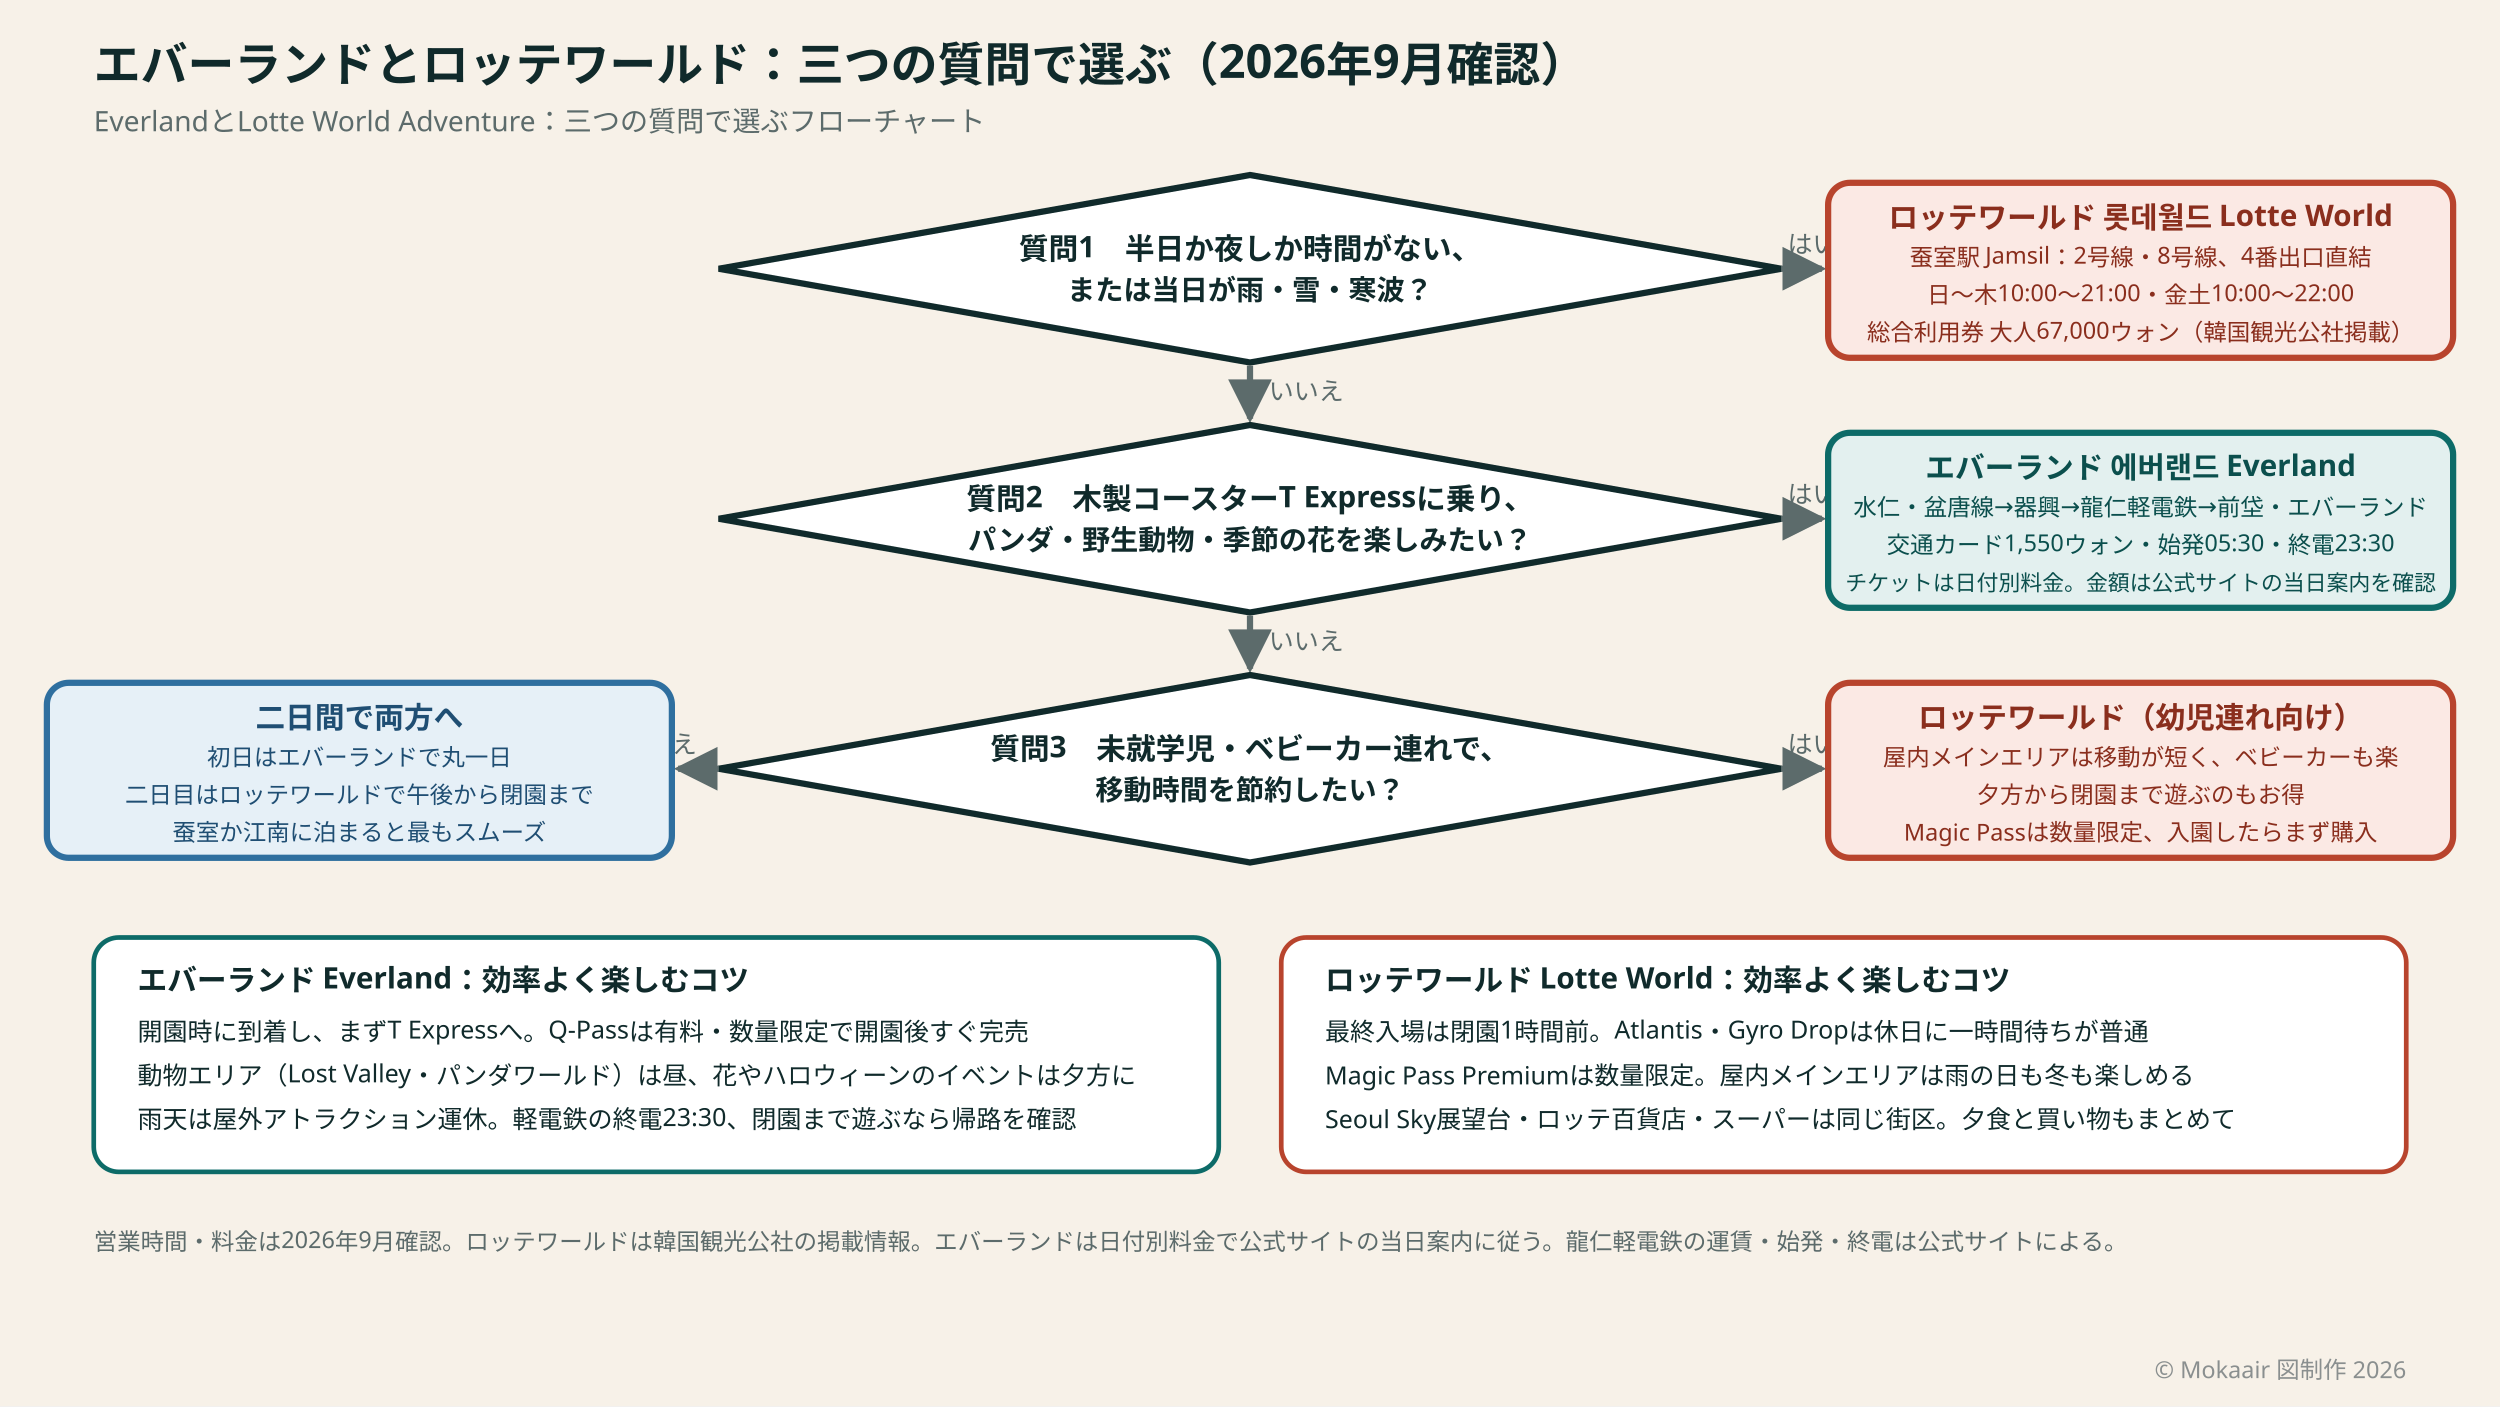
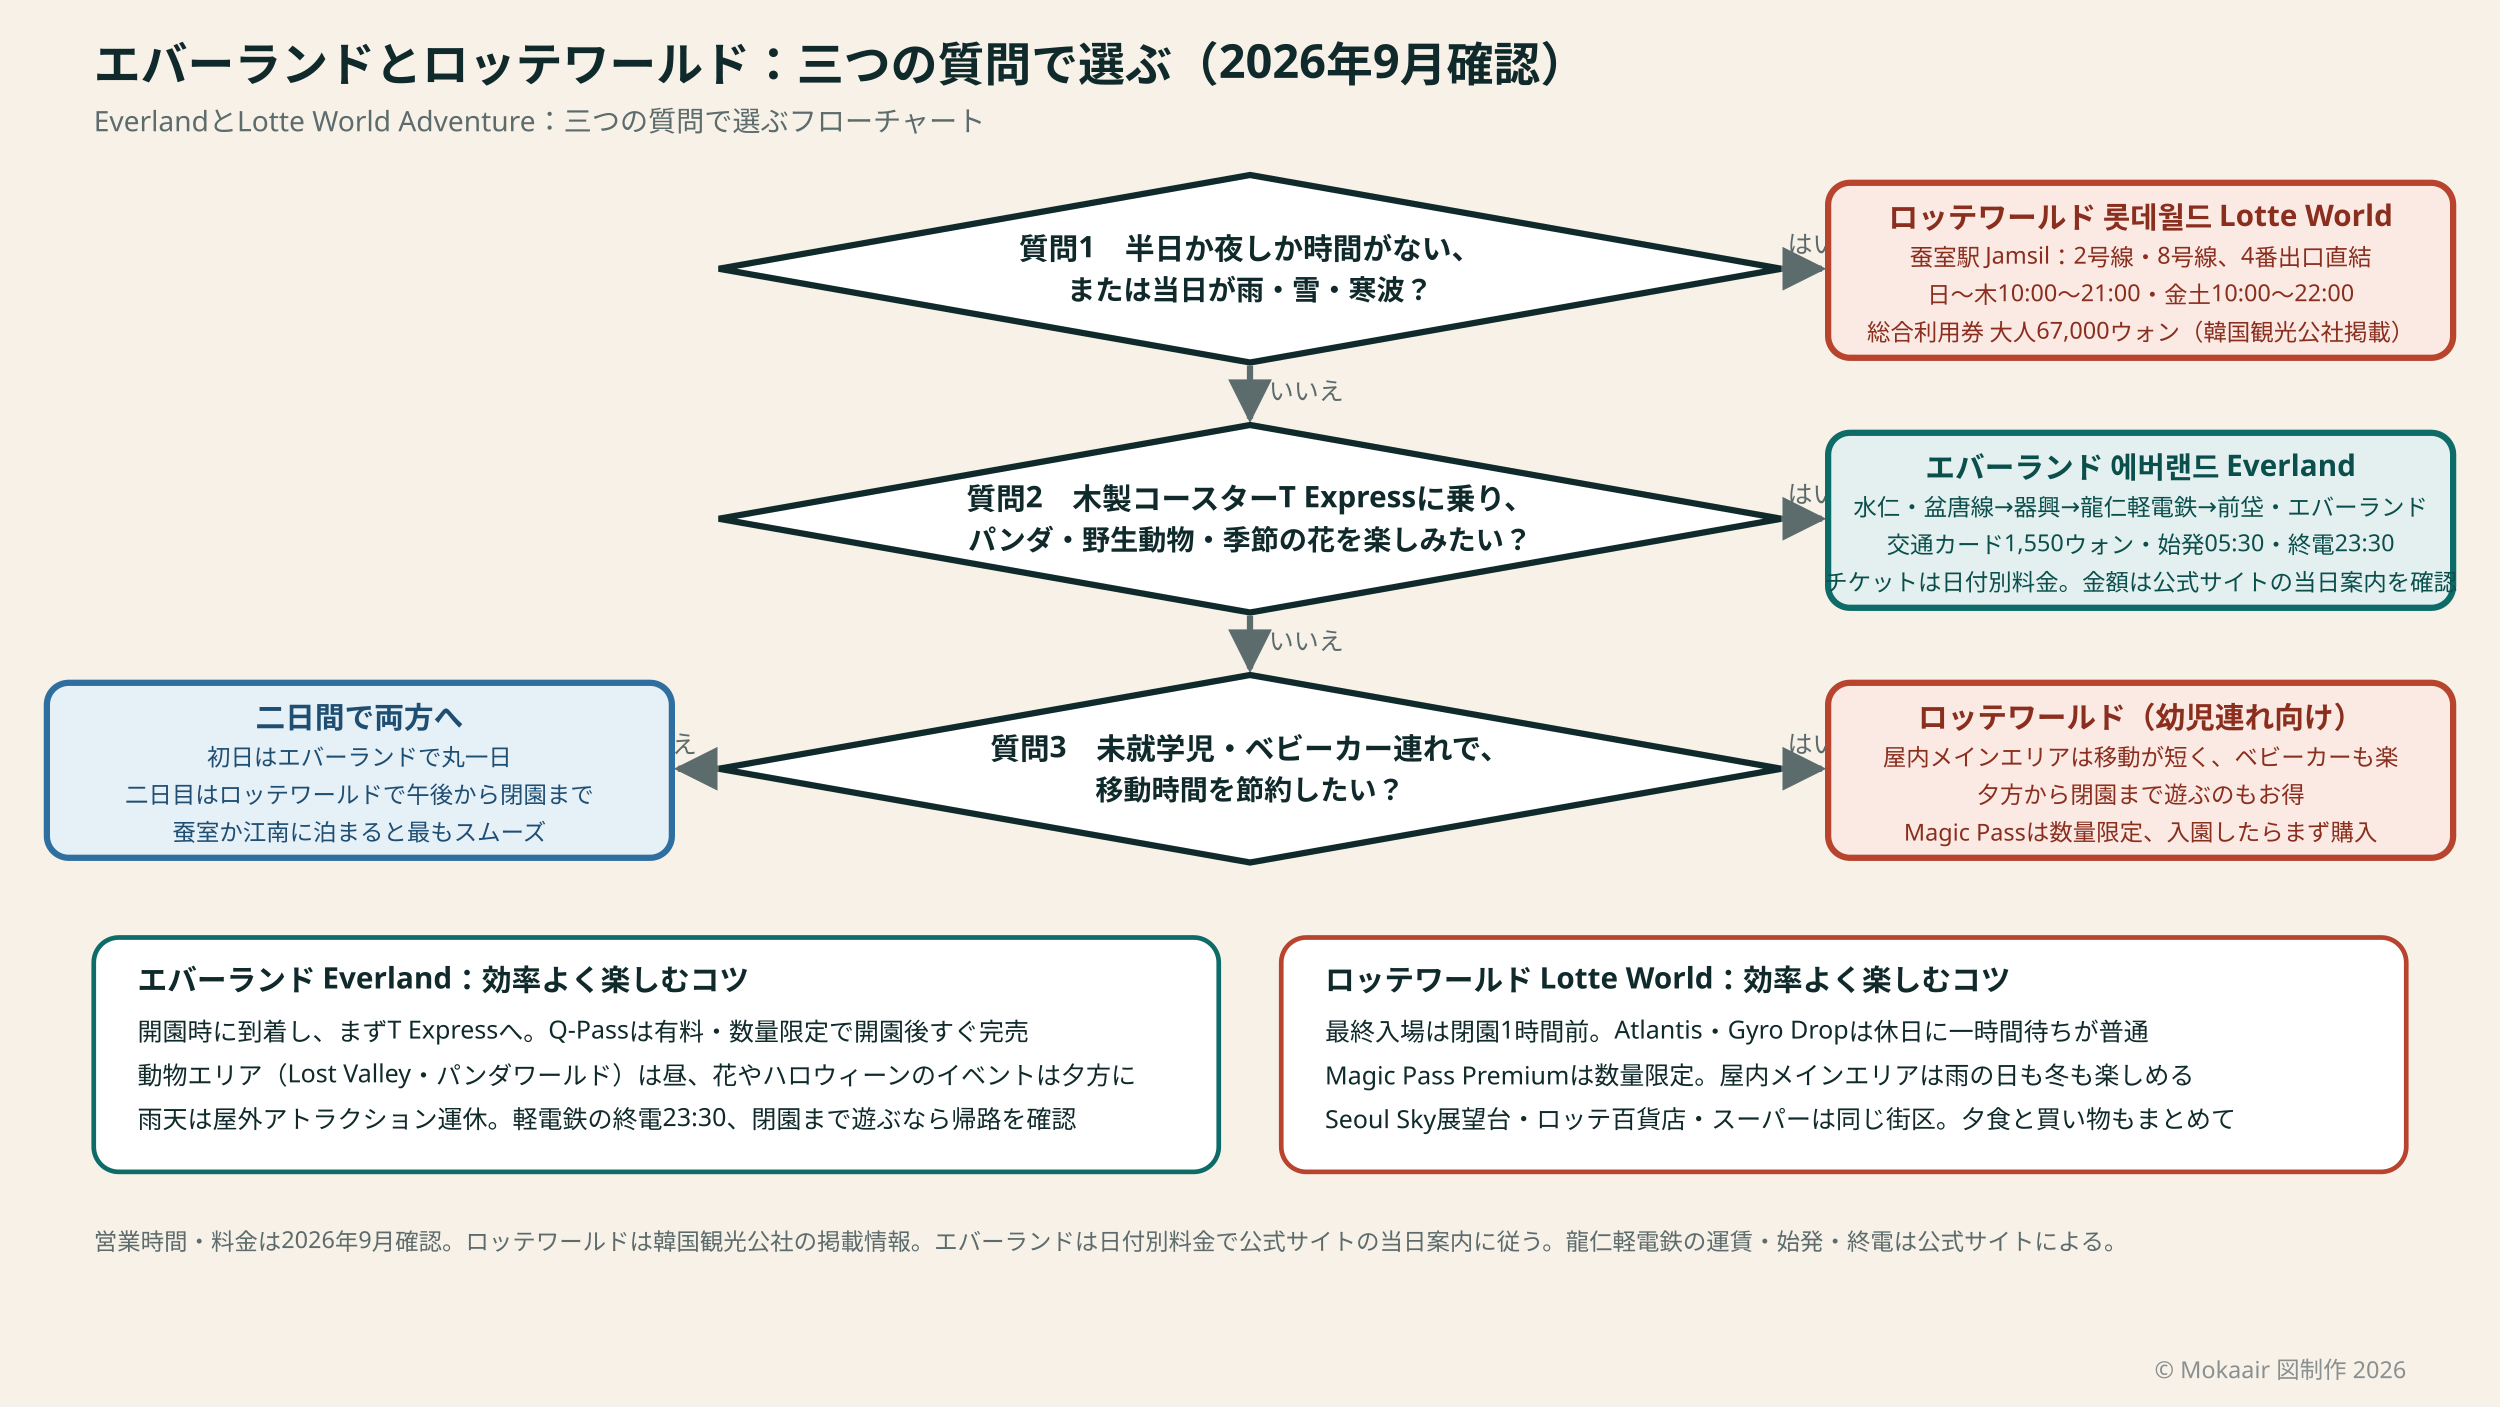
<svg xmlns="http://www.w3.org/2000/svg" viewBox="0 0 1600 900" width="1600" height="900" role="img" aria-labelledby="title desc" font-family="'Noto Sans TC','Noto Sans KR','PingFang TC','Microsoft JhengHei','Apple SD Gothic Neo',system-ui,sans-serif">
  <rect width="1600" height="900" fill="#F7F1E8" />
  <defs>
    <marker id="arrow" viewBox="0 0 10 10" refX="9" refY="5" markerWidth="7" markerHeight="7" orient="auto">
      <path d="M 0 0 L 10 5 L 0 10 z" fill="#5C6B6B" />
    </marker>
  </defs>
  <text x="60" y="52" font-size="30" font-weight="700" fill="#102A2B">エバーランドとロッテワールド：三つの質問で選ぶ（2026年9月確認）</text>
  <text x="60" y="84" font-size="18" fill="#5C6B6B">EverlandとLotte World Adventure：三つの質問で選ぶフローチャート</text>
  <polygon points="800,112 1140,172 800,232 460,172" fill="#FFFFFF" stroke="#102A2B" stroke-width="4" />
  <text x="800" y="166" font-size="19" font-weight="700" fill="#102A2B" text-anchor="middle">質問1　半日か夜しか時間がない、</text>
  <text x="800" y="192" font-size="18" font-weight="700" fill="#102A2B" text-anchor="middle">または当日が雨・雪・寒波？</text>
  <path d="M 1140 172 L 1166 172" stroke="#5C6B6B" stroke-width="4" marker-end="url(#arrow)" />
  <text x="1144" y="162" font-size="16" fill="#5C6B6B">はい</text>
  <rect x="1170" y="117" width="400" height="112" rx="14" fill="#FBE9E4" stroke="#B8442D" stroke-width="4" />
  <text x="1370" y="146" font-size="19" font-weight="700" fill="#8A2E1D" text-anchor="middle">ロッテワールド 롯데월드 Lotte World</text>
  <text x="1370" y="170" font-size="15" fill="#8A2E1D" text-anchor="middle">蚕室駅 Jamsil：2号線・8号線、4番出口直結</text>
  <text x="1370" y="194" font-size="15" fill="#8A2E1D" text-anchor="middle">日〜木10:00〜21:00・金土10:00〜22:00</text>
  <text x="1370" y="218" font-size="15" fill="#8A2E1D" text-anchor="middle">総合利用券 大人67,000ウォン（韓国観光公社掲載）</text>
  <path d="M 800 234 L 800 268" stroke="#5C6B6B" stroke-width="4" marker-end="url(#arrow)" />
  <text x="812" y="256" font-size="16" fill="#5C6B6B">いいえ</text>
  <polygon points="800,272 1140,332 800,392 460,332" fill="#FFFFFF" stroke="#102A2B" stroke-width="4" />
  <text x="800" y="326" font-size="19" font-weight="700" fill="#102A2B" text-anchor="middle">質問2　木製コースターT Expressに乗り、</text>
  <text x="800" y="352" font-size="18" font-weight="700" fill="#102A2B" text-anchor="middle">パンダ・野生動物・季節の花を楽しみたい？</text>
  <path d="M 1140 332 L 1166 332" stroke="#5C6B6B" stroke-width="4" marker-end="url(#arrow)" />
  <text x="1144" y="322" font-size="16" fill="#5C6B6B">はい</text>
  <rect x="1170" y="277" width="400" height="112" rx="14" fill="#E3F0EF" stroke="#0D6B68" stroke-width="4" />
  <text x="1370" y="306" font-size="19" font-weight="700" fill="#0B4F4D" text-anchor="middle">エバーランド 에버랜드 Everland</text>
  <text x="1370" y="330" font-size="15" fill="#0B4F4D" text-anchor="middle">水仁・盆唐線→器興→龍仁軽電鉄→前垈・エバーランド</text>
  <text x="1370" y="354" font-size="15" fill="#0B4F4D" text-anchor="middle">交通カード1,550ウォン・始発05:30・終電23:30</text>
-   <text x="1370" y="378" font-size="14" fill="#0B4F4D" text-anchor="middle" style="font-size: 14px;">チケットは日付別料金。金額は公式サイトの当日案内を確認</text>
+   <text x="1370" y="378" font-size="15" fill="#0B4F4D" text-anchor="middle" style="font-size: 15px;" textLength="376" lengthAdjust="spacingAndGlyphs">チケットは日付別料金。金額は公式サイトの当日案内を確認</text>
  <path d="M 800 394 L 800 428" stroke="#5C6B6B" stroke-width="4" marker-end="url(#arrow)" />
  <text x="812" y="416" font-size="16" fill="#5C6B6B">いいえ</text>
  <polygon points="800,432 1140,492 800,552 460,492" fill="#FFFFFF" stroke="#102A2B" stroke-width="4" />
  <text x="800" y="486" font-size="19" font-weight="700" fill="#102A2B" text-anchor="middle">質問3　未就学児・ベビーカー連れで、</text>
  <text x="800" y="512" font-size="18" font-weight="700" fill="#102A2B" text-anchor="middle">移動時間を節約したい？</text>
  <path d="M 1140 492 L 1166 492" stroke="#5C6B6B" stroke-width="4" marker-end="url(#arrow)" />
  <text x="1144" y="482" font-size="16" fill="#5C6B6B">はい</text>
  <rect x="1170" y="437" width="400" height="112" rx="14" fill="#FBE9E4" stroke="#B8442D" stroke-width="4" />
  <text x="1370" y="466" font-size="19" font-weight="700" fill="#8A2E1D" text-anchor="middle">ロッテワールド（幼児連れ向け）</text>
  <text x="1370" y="490" font-size="15" fill="#8A2E1D" text-anchor="middle">屋内メインエリアは移動が短く、ベビーカーも楽</text>
  <text x="1370" y="514" font-size="15" fill="#8A2E1D" text-anchor="middle">夕方から閉園まで遊ぶのもお得</text>
  <text x="1370" y="538" font-size="15" fill="#8A2E1D" text-anchor="middle">Magic Passは数量限定、入園したらまず購入</text>
  <path d="M 460 492 L 434 492" stroke="#5C6B6B" stroke-width="4" marker-end="url(#arrow)" />
  <text x="446" y="482" font-size="16" fill="#5C6B6B" text-anchor="end">いいえ</text>
  <rect x="30" y="437" width="400" height="112" rx="14" fill="#E6F0F7" stroke="#2F6F9F" stroke-width="4" />
  <text x="230" y="466" font-size="19" font-weight="700" fill="#1F4E73" text-anchor="middle">二日間で両方へ</text>
  <text x="230" y="490" font-size="15" fill="#1F4E73" text-anchor="middle">初日はエバーランドで丸一日</text>
  <text x="230" y="514" font-size="15" fill="#1F4E73" text-anchor="middle">二日目はロッテワールドで午後から閉園まで</text>
  <text x="230" y="538" font-size="15" fill="#1F4E73" text-anchor="middle">蚕室か江南に泊まると最もスムーズ</text>
  <rect x="60" y="600" width="720" height="150" rx="16" fill="#FFFFFF" stroke="#0D6B68" stroke-width="3" />
  <text x="88" y="634" font-size="19" font-weight="700" fill="#102A2B">エバーランド Everland：効率よく楽しむコツ</text>
  <text x="88" y="666" font-size="16" fill="#102A2B">開園時に到着し、まずT Expressへ。Q-Passは有料・数量限定で開園後すぐ完売</text>
  <text x="88" y="694" font-size="16" fill="#102A2B">動物エリア（Lost Valley・パンダワールド）は昼、花やハロウィーンのイベントは夕方に</text>
  <text x="88" y="722" font-size="16" fill="#102A2B">雨天は屋外アトラクション運休。軽電鉄の終電23:30、閉園まで遊ぶなら帰路を確認</text>
  <rect x="820" y="600" width="720" height="150" rx="16" fill="#FFFFFF" stroke="#B8442D" stroke-width="3" />
  <text x="848" y="634" font-size="19" font-weight="700" fill="#102A2B">ロッテワールド Lotte World：効率よく楽しむコツ</text>
  <text x="848" y="666" font-size="16" fill="#102A2B">最終入場は閉園1時間前。Atlantis・Gyro Dropは休日に一時間待ちが普通</text>
  <text x="848" y="694" font-size="16" fill="#102A2B">Magic Pass Premiumは数量限定。屋内メインエリアは雨の日も冬も楽しめる</text>
  <text x="848" y="722" font-size="16" fill="#102A2B">Seoul Sky展望台・ロッテ百貨店・スーパーは同じ街区。夕食と買い物もまとめて</text>
  <text x="60" y="800" font-size="15" fill="#5C6B6B">営業時間・料金は2026年9月確認。ロッテワールドは韓国観光公社の掲載情報。エバーランドは日付別料金で公式サイトの当日案内に従う。龍仁軽電鉄の運賃・始発・終電は公式サイトによる。</text>
  <text x="1540" y="882" font-size="15" fill="#8A8F8F" text-anchor="end">© Mokaair 図制作 2026</text>
</svg>
